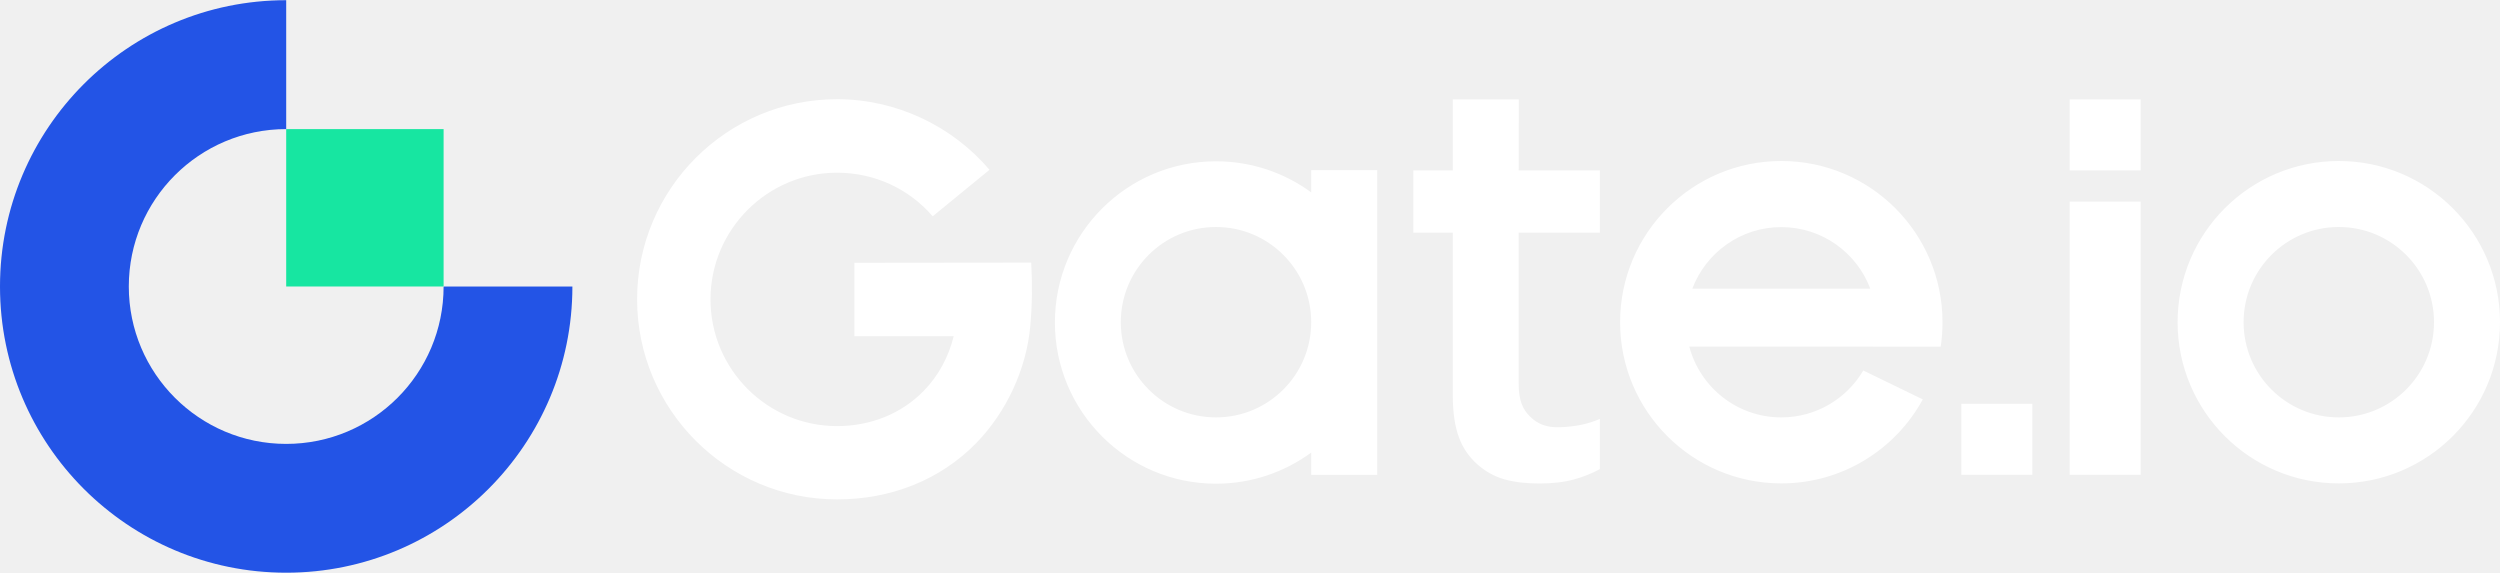
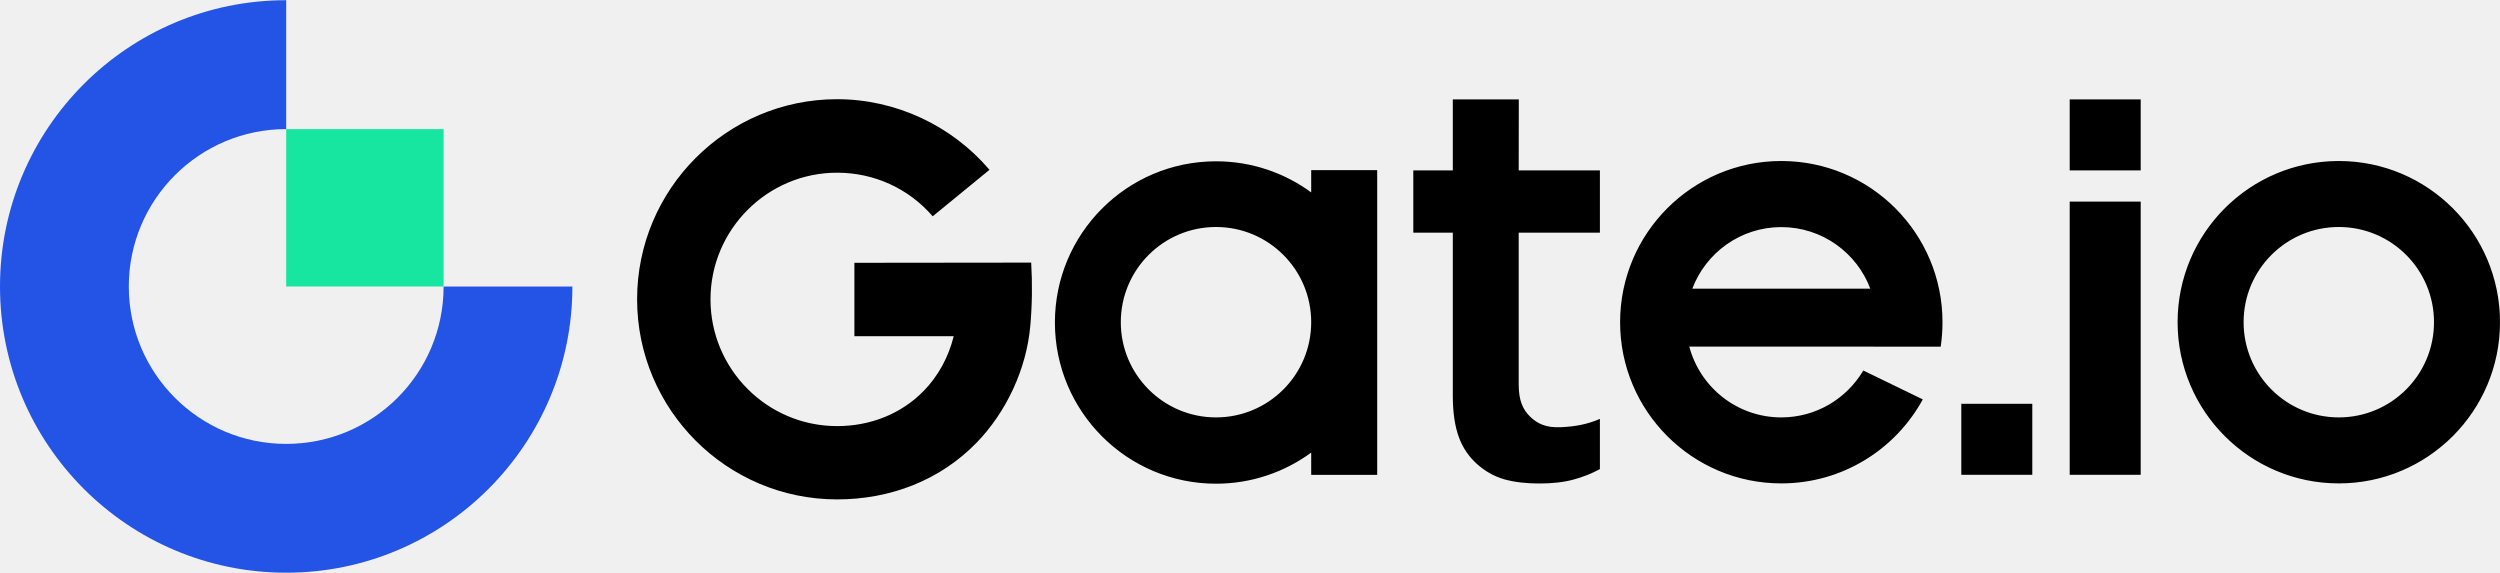
<svg xmlns="http://www.w3.org/2000/svg" version="1.1" id="Layer_1" x="0px" y="0px" viewBox="0 0 2500 573" style="enable-background:new 0 0 2500 573;" xml:space="preserve">
  <style type="text/css">
- 	.st0{fill:#FFFFFF;}
+ 	.st0{fill:#000000;}
	.st1{fill:#2354E6;}
	.st2{fill:#17E6A1;}
</style>
  <g id="Layer_x0020_1">
    <path id="Fill-1" class="st0" d="M2069.7,170.4h71v-71h-71V170.4z M1692.3,288.7c13.6-36,48.3-61.6,89-61.6s75.5,25.6,89,61.6   H1692.3L1692.3,288.7z M1781.3,161c-89,0-161.2,72.2-161.2,161.2s72.2,161.2,161.2,161.2c61.1,0,114.2-34,141.5-84l-59.5-28.9   c-16.6,28.1-47.1,46.9-82,46.9c-44.1,0-81.2-30-92-70.8h184v0.1h67.4c1.2-8,1.8-16.2,1.8-24.5C1942.5,233.2,1870.4,161,1781.3,161   L1781.3,161L1781.3,161z M1961.3,474.8h71v-71h-71V474.8L1961.3,474.8z M2069.7,474.8h71V201.6h-71V474.8z M2338.8,417.4   c-52.6,0-95.2-42.6-95.2-95.2s42.6-95.2,95.2-95.2c52.6,0,95.2,42.6,95.2,95.2S2391.4,417.4,2338.8,417.4L2338.8,417.4z    M2338.8,161c-89,0-161.2,72.2-161.2,161.2s72.2,161.2,161.2,161.2S2500,411.2,2500,322.2S2427.8,161,2338.8,161L2338.8,161z    M854.4,262.8v73.4h99.3c-5.2,21-15.4,39.8-30.1,54.8c-22.2,22.7-52.9,35.1-86.5,35.1c-69.8,0-126.6-56.8-126.6-126.7   c0-69.8,56.8-126.7,126.6-126.7c37.4,0,71.8,16,95.6,43.6l56.8-46.5c-37.7-44.2-93.6-70.6-152.4-70.6c-110.3,0-200,89.8-200,200.1   s89.7,200.1,200,200.1c53.6,0,102.9-19.3,139-56.2c30.3-31,50.4-74.2,54.2-117.4c1.9-21.1,2.1-42.1,0.9-63.2L854.4,262.8   L854.4,262.8z M1216,417.4c-52.5,0-95.2-42.6-95.2-95.2s42.6-95.2,95.2-95.2s95.2,42.6,95.2,95.2S1268.6,417.4,1216,417.4   L1216,417.4z M1311.2,192.4c-26.7-19.6-59.6-31.1-95.2-31.1c-89,0-161.1,72.2-161.1,161.2s72.2,161.2,161.1,161.2   c35.6,0,68.5-11.6,95.2-31.1v22.3h66V170.1h-66V192.4z M1518.8,99.4h-66v71h-39.5v62.3h39.5v163c0,16.8,2.1,31,6.3,42.1   c4.1,11,10.5,19.6,18,26.3c7.6,6.8,16.5,12.1,27.1,15.2c10.8,3,22.6,4.2,35.2,4.2c13,0,24.6-1.3,34.4-4c9.2-2.5,18-6,26.1-10.4   v-50.2c-13,5.6-25.2,7.7-39.1,8.3c-14.7,0.7-23.3-3.5-30.5-10.4c-7.6-7.2-11.6-16.6-11.6-32.3V232.7h81.2v-62.3h-81.2L1518.8,99.4   L1518.8,99.4z" />
    <path id="Fill-3" class="st1" d="M286.2,443.9c-86.9,0-157.4-70.5-157.4-157.4s70.5-157.4,157.4-157.4V0.2   C128.1,0.2,0,128.4,0,286.5s128.1,286.2,286.2,286.2c158,0,286.2-128.2,286.2-286.2H443.6C443.6,373.5,373.1,443.9,286.2,443.9   L286.2,443.9z" />
    <polygon id="Fill-4" class="st2" points="286.2,286.5 443.6,286.5 443.6,129.1 286.2,129.1  " />
  </g>
</svg>
